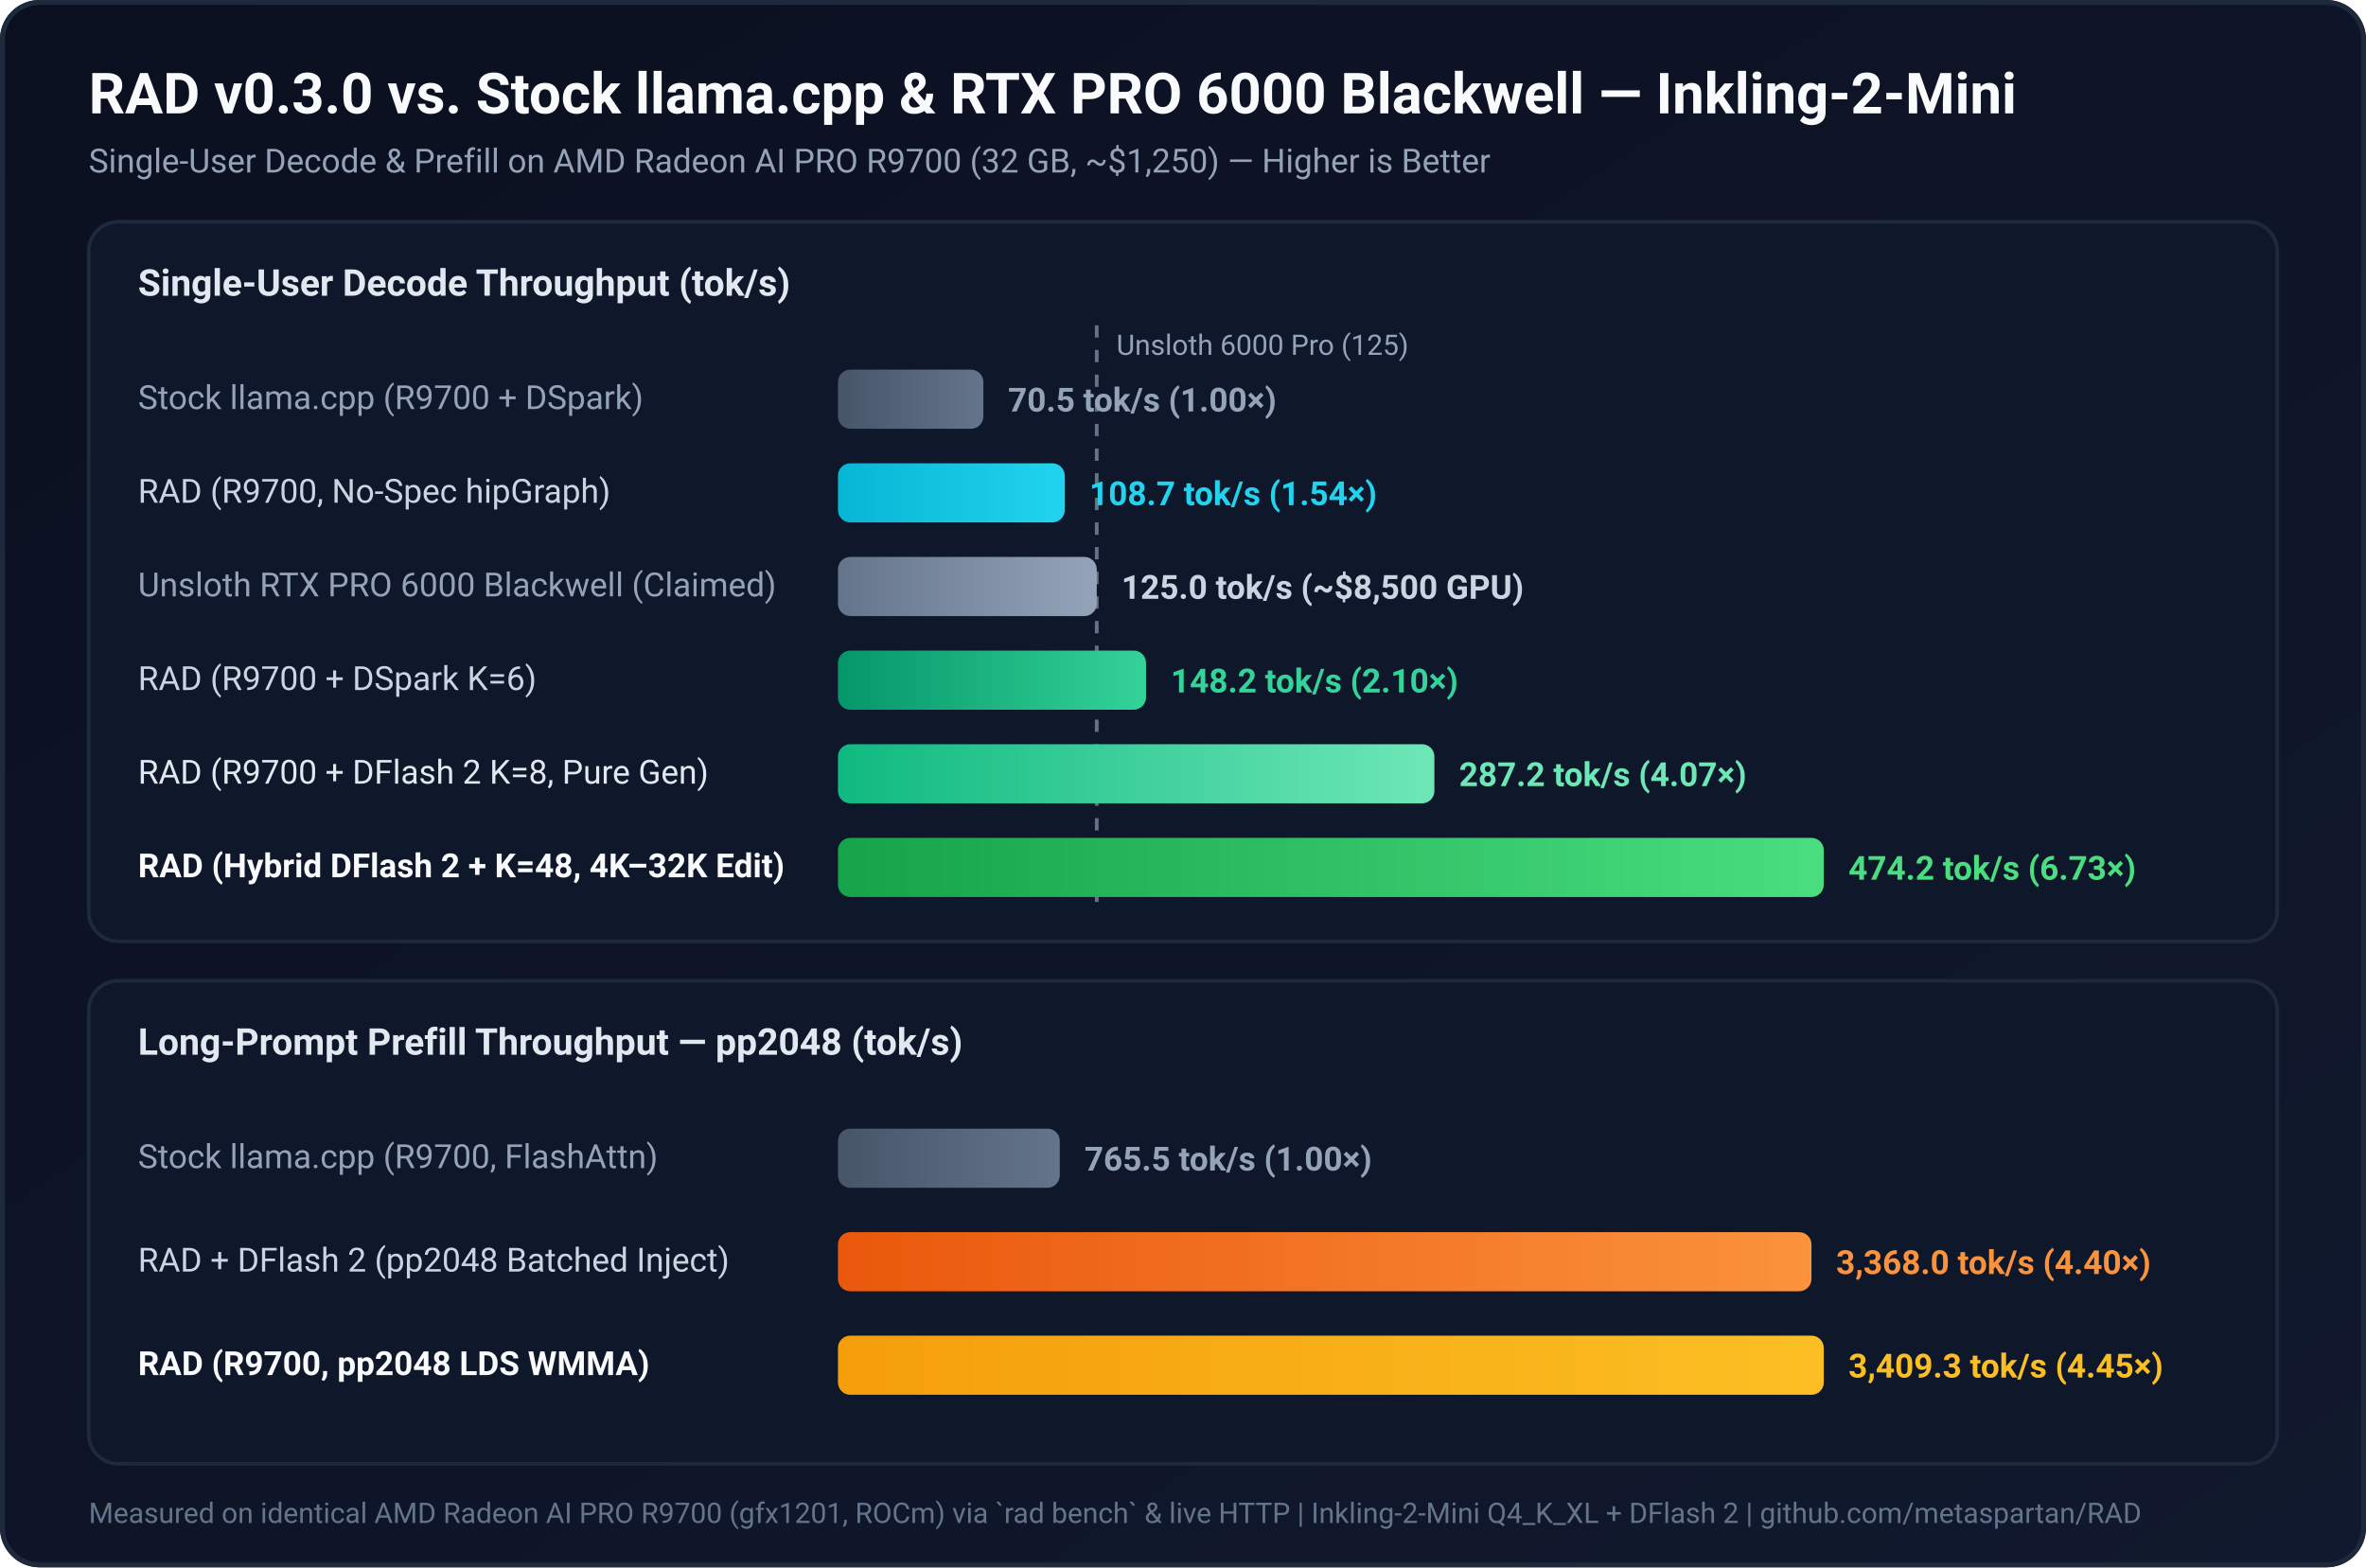
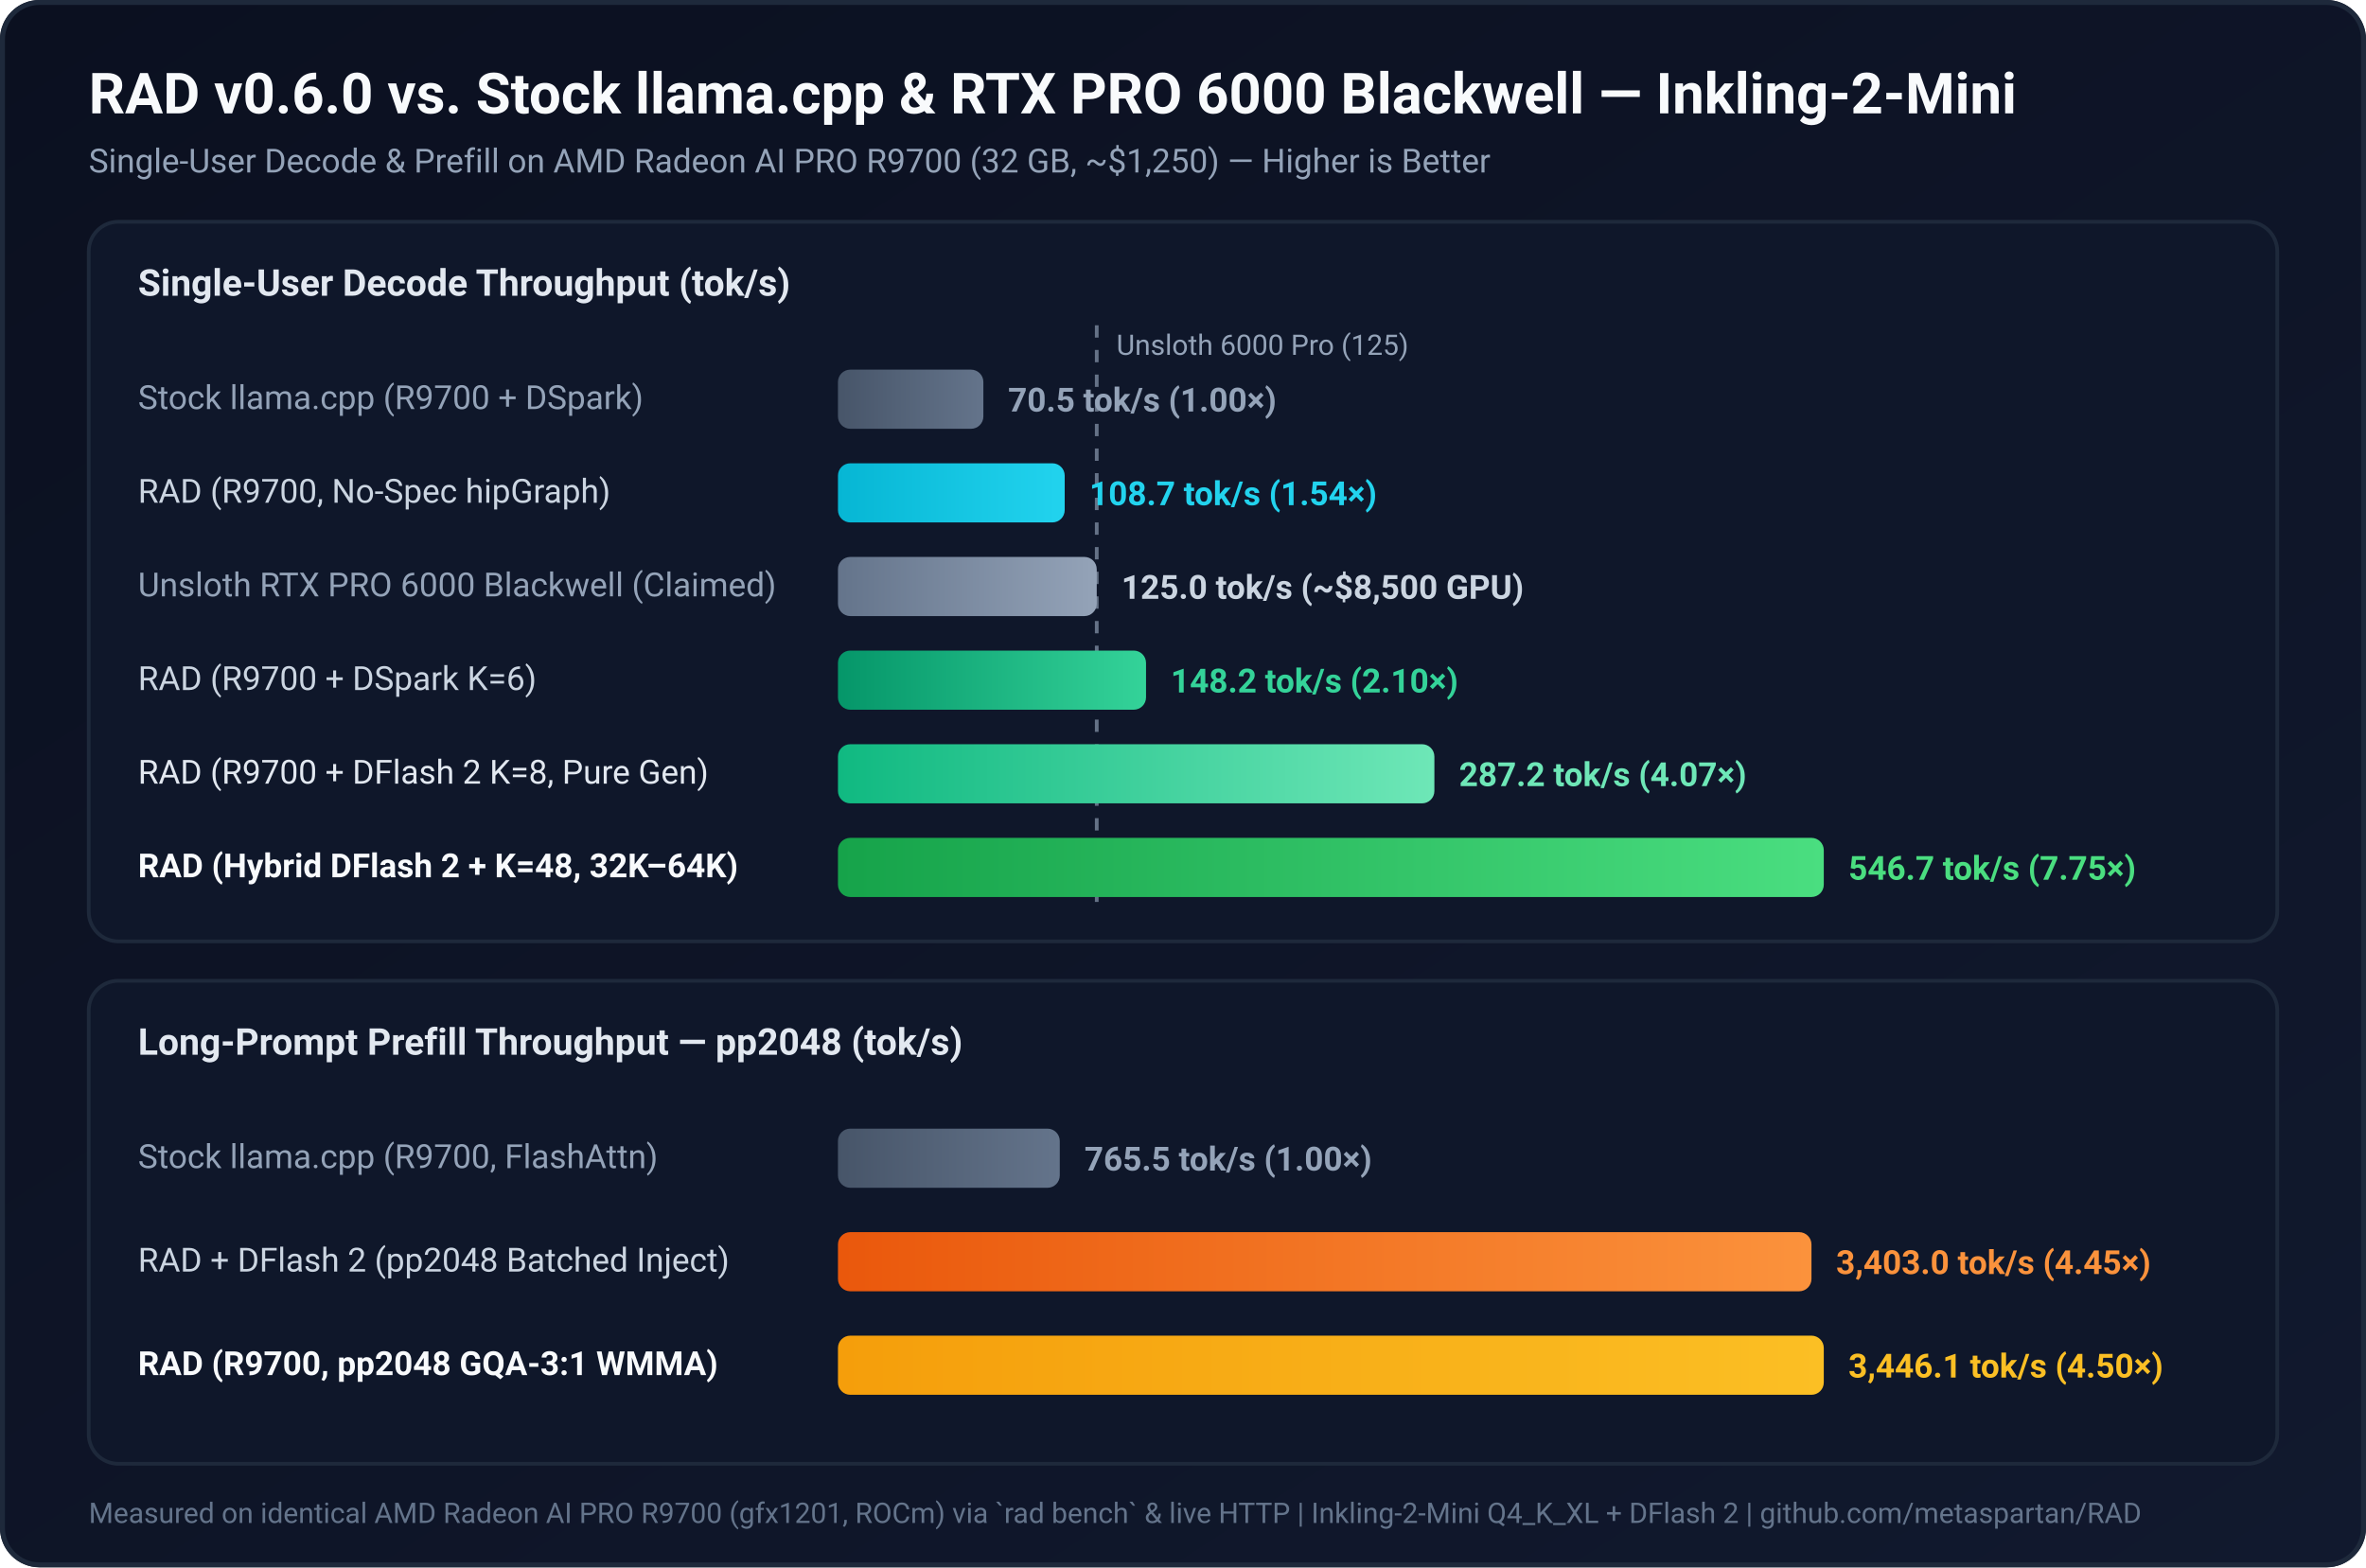
<svg xmlns="http://www.w3.org/2000/svg" viewBox="0 0 960 636" width="960" height="636">
  <defs>
    <linearGradient id="bg" x1="0" y1="0" x2="1" y2="1">
      <stop offset="0%" stop-color="#0b1020" />
      <stop offset="100%" stop-color="#11192e" />
    </linearGradient>
    <linearGradient id="emeraldGrad" x1="0" y1="0" x2="1" y2="0">
      <stop offset="0%" stop-color="#059669" />
      <stop offset="100%" stop-color="#34d399" />
    </linearGradient>
    <linearGradient id="greenGrad" x1="0" y1="0" x2="1" y2="0">
      <stop offset="0%" stop-color="#10b981" />
      <stop offset="100%" stop-color="#6ee7b7" />
    </linearGradient>
    <linearGradient id="limeGrad" x1="0" y1="0" x2="1" y2="0">
      <stop offset="0%" stop-color="#16a34a" />
      <stop offset="100%" stop-color="#4ade80" />
    </linearGradient>
    <linearGradient id="cyanGrad" x1="0" y1="0" x2="1" y2="0">
      <stop offset="0%" stop-color="#06b6d4" />
      <stop offset="100%" stop-color="#22d3ee" />
    </linearGradient>
    <linearGradient id="amberGrad" x1="0" y1="0" x2="1" y2="0">
      <stop offset="0%" stop-color="#f59e0b" />
      <stop offset="100%" stop-color="#fbbf24" />
    </linearGradient>
    <linearGradient id="orangeGrad" x1="0" y1="0" x2="1" y2="0">
      <stop offset="0%" stop-color="#ea580c" />
      <stop offset="100%" stop-color="#fb923c" />
    </linearGradient>
    <linearGradient id="slateGrad" x1="0" y1="0" x2="1" y2="0">
      <stop offset="0%" stop-color="#475569" />
      <stop offset="100%" stop-color="#64748b" />
    </linearGradient>
    <linearGradient id="mutedGrad" x1="0" y1="0" x2="1" y2="0">
      <stop offset="0%" stop-color="#64748b" />
      <stop offset="100%" stop-color="#94a3b8" />
    </linearGradient>
  </defs>
  <rect width="960" height="636" rx="16" fill="url(#bg)" />
  <rect x="1" y="1" width="958" height="634" rx="15" fill="none" stroke="#1e293b" stroke-width="2" />
-   <text x="36" y="46" font-family="system-ui, -apple-system, Segoe UI, Roboto, sans-serif" font-size="23" font-weight="700" fill="#f8fafc">RAD v0.3.0 vs. Stock llama.cpp &amp; RTX PRO 6000 Blackwell — Inkling-2-Mini</text>
+   <text x="36" y="46" font-family="system-ui, -apple-system, Segoe UI, Roboto, sans-serif" font-size="23" font-weight="700" fill="#f8fafc">RAD v0.6.0 vs. Stock llama.cpp &amp; RTX PRO 6000 Blackwell — Inkling-2-Mini</text>
  <text x="36" y="70" font-family="system-ui, -apple-system, Segoe UI, Roboto, sans-serif" font-size="13.5" fill="#94a3b8">Single-User Decode &amp; Prefill on AMD Radeon AI PRO R9700 (32 GB, ~$1,250) — Higher is Better</text>
  <rect x="36" y="90" width="888" height="292" rx="12" fill="#0f172a" stroke="#1e293b" stroke-width="1.5" />
  <text x="56" y="120" font-family="system-ui, -apple-system, Segoe UI, Roboto, sans-serif" font-size="15" font-weight="700" fill="#e2e8f0">Single-User Decode Throughput (tok/s)</text>
  <line x1="445" y1="132" x2="445" y2="366" stroke="#94a3b8" stroke-width="1.5" stroke-dasharray="5,5" opacity="0.65" />
  <text x="453" y="144" font-family="system-ui, -apple-system, Segoe UI, Roboto, sans-serif" font-size="11.5" fill="#94a3b8">Unsloth 6000 Pro (125)</text>
  <text x="56" y="166" font-family="system-ui, -apple-system, Segoe UI, Roboto, sans-serif" font-size="13.5" fill="#94a3b8">Stock llama.cpp (R9700 + DSpark)</text>
  <rect x="340" y="150" width="59" height="24" rx="5" fill="url(#slateGrad)" />
  <text x="409" y="167" font-family="system-ui, -apple-system, Segoe UI, Roboto, sans-serif" font-size="13.5" font-weight="700" fill="#94a3b8">70.5 tok/s (1.00×)</text>
  <text x="56" y="204" font-family="system-ui, -apple-system, Segoe UI, Roboto, sans-serif" font-size="13.5" fill="#cbd5e1">RAD (R9700, No-Spec hipGraph)</text>
  <rect x="340" y="188" width="92" height="24" rx="5" fill="url(#cyanGrad)" />
  <text x="442" y="205" font-family="system-ui, -apple-system, Segoe UI, Roboto, sans-serif" font-size="13.5" font-weight="700" fill="#22d3ee">108.7 tok/s (1.54×)</text>
  <text x="56" y="242" font-family="system-ui, -apple-system, Segoe UI, Roboto, sans-serif" font-size="13.5" fill="#94a3b8">Unsloth RTX PRO 6000 Blackwell (Claimed)</text>
  <rect x="340" y="226" width="105" height="24" rx="5" fill="url(#mutedGrad)" />
  <text x="455" y="243" font-family="system-ui, -apple-system, Segoe UI, Roboto, sans-serif" font-size="13.5" font-weight="700" fill="#cbd5e1">125.0 tok/s (~$8,500 GPU)</text>
  <text x="56" y="280" font-family="system-ui, -apple-system, Segoe UI, Roboto, sans-serif" font-size="13.5" fill="#cbd5e1">RAD (R9700 + DSpark K=6)</text>
  <rect x="340" y="264" width="125" height="24" rx="5" fill="url(#emeraldGrad)" />
  <text x="475" y="281" font-family="system-ui, -apple-system, Segoe UI, Roboto, sans-serif" font-size="13.5" font-weight="700" fill="#34d399">148.2 tok/s (2.10×)</text>
  <text x="56" y="318" font-family="system-ui, -apple-system, Segoe UI, Roboto, sans-serif" font-size="13.5" fill="#e2e8f0">RAD (R9700 + DFlash 2 K=8, Pure Gen)</text>
  <rect x="340" y="302" width="242" height="24" rx="5" fill="url(#greenGrad)" />
  <text x="592" y="319" font-family="system-ui, -apple-system, Segoe UI, Roboto, sans-serif" font-size="13.5" font-weight="700" fill="#6ee7b7">287.2 tok/s (4.07×)</text>
-   <text x="56" y="356" font-family="system-ui, -apple-system, Segoe UI, Roboto, sans-serif" font-size="13.5" font-weight="700" fill="#f8fafc">RAD (Hybrid DFlash 2 + K=48, 4K–32K Edit)</text>
+   <text x="56" y="356" font-family="system-ui, -apple-system, Segoe UI, Roboto, sans-serif" font-size="13.5" font-weight="700" fill="#f8fafc">RAD (Hybrid DFlash 2 + K=48, 32K–64K)</text>
  <rect x="340" y="340" width="400" height="24" rx="5" fill="url(#limeGrad)" />
-   <text x="750" y="357" font-family="system-ui, -apple-system, Segoe UI, Roboto, sans-serif" font-size="13.5" font-weight="700" fill="#4ade80">474.2 tok/s (6.73×)</text>
+   <text x="750" y="357" font-family="system-ui, -apple-system, Segoe UI, Roboto, sans-serif" font-size="13.5" font-weight="700" fill="#4ade80">546.7 tok/s (7.75×)</text>
  <rect x="36" y="398" width="888" height="196" rx="12" fill="#0f172a" stroke="#1e293b" stroke-width="1.5" />
  <text x="56" y="428" font-family="system-ui, -apple-system, Segoe UI, Roboto, sans-serif" font-size="15" font-weight="700" fill="#e2e8f0">Long-Prompt Prefill Throughput — pp2048 (tok/s)</text>
  <text x="56" y="474" font-family="system-ui, -apple-system, Segoe UI, Roboto, sans-serif" font-size="13.5" fill="#94a3b8">Stock llama.cpp (R9700, FlashAttn)</text>
  <rect x="340" y="458" width="90" height="24" rx="5" fill="url(#slateGrad)" />
  <text x="440" y="475" font-family="system-ui, -apple-system, Segoe UI, Roboto, sans-serif" font-size="13.5" font-weight="700" fill="#94a3b8">765.5 tok/s (1.00×)</text>
  <text x="56" y="516" font-family="system-ui, -apple-system, Segoe UI, Roboto, sans-serif" font-size="13.5" fill="#cbd5e1">RAD + DFlash 2 (pp2048 Batched Inject)</text>
  <rect x="340" y="500" width="395" height="24" rx="5" fill="url(#orangeGrad)" />
-   <text x="745" y="517" font-family="system-ui, -apple-system, Segoe UI, Roboto, sans-serif" font-size="13.5" font-weight="700" fill="#fb923c">3,368.0 tok/s (4.40×)</text>
-   <text x="56" y="558" font-family="system-ui, -apple-system, Segoe UI, Roboto, sans-serif" font-size="13.5" font-weight="700" fill="#f8fafc">RAD (R9700, pp2048 LDS WMMA)</text>
+   <text x="745" y="517" font-family="system-ui, -apple-system, Segoe UI, Roboto, sans-serif" font-size="13.5" font-weight="700" fill="#fb923c">3,403.0 tok/s (4.45×)</text>
+   <text x="56" y="558" font-family="system-ui, -apple-system, Segoe UI, Roboto, sans-serif" font-size="13.5" font-weight="700" fill="#f8fafc">RAD (R9700, pp2048 GQA-3:1 WMMA)</text>
  <rect x="340" y="542" width="400" height="24" rx="5" fill="url(#amberGrad)" />
-   <text x="750" y="559" font-family="system-ui, -apple-system, Segoe UI, Roboto, sans-serif" font-size="13.5" font-weight="700" fill="#fbbf24">3,409.3 tok/s (4.45×)</text>
+   <text x="750" y="559" font-family="system-ui, -apple-system, Segoe UI, Roboto, sans-serif" font-size="13.5" font-weight="700" fill="#fbbf24">3,446.1 tok/s (4.50×)</text>
  <text x="36" y="618" font-family="system-ui, -apple-system, Segoe UI, Roboto, sans-serif" font-size="11.5" fill="#64748b">Measured on identical AMD Radeon AI PRO R9700 (gfx1201, ROCm) via `rad bench` &amp; live HTTP | Inkling-2-Mini Q4_K_XL + DFlash 2 | github.com/metaspartan/RAD</text>
</svg>
